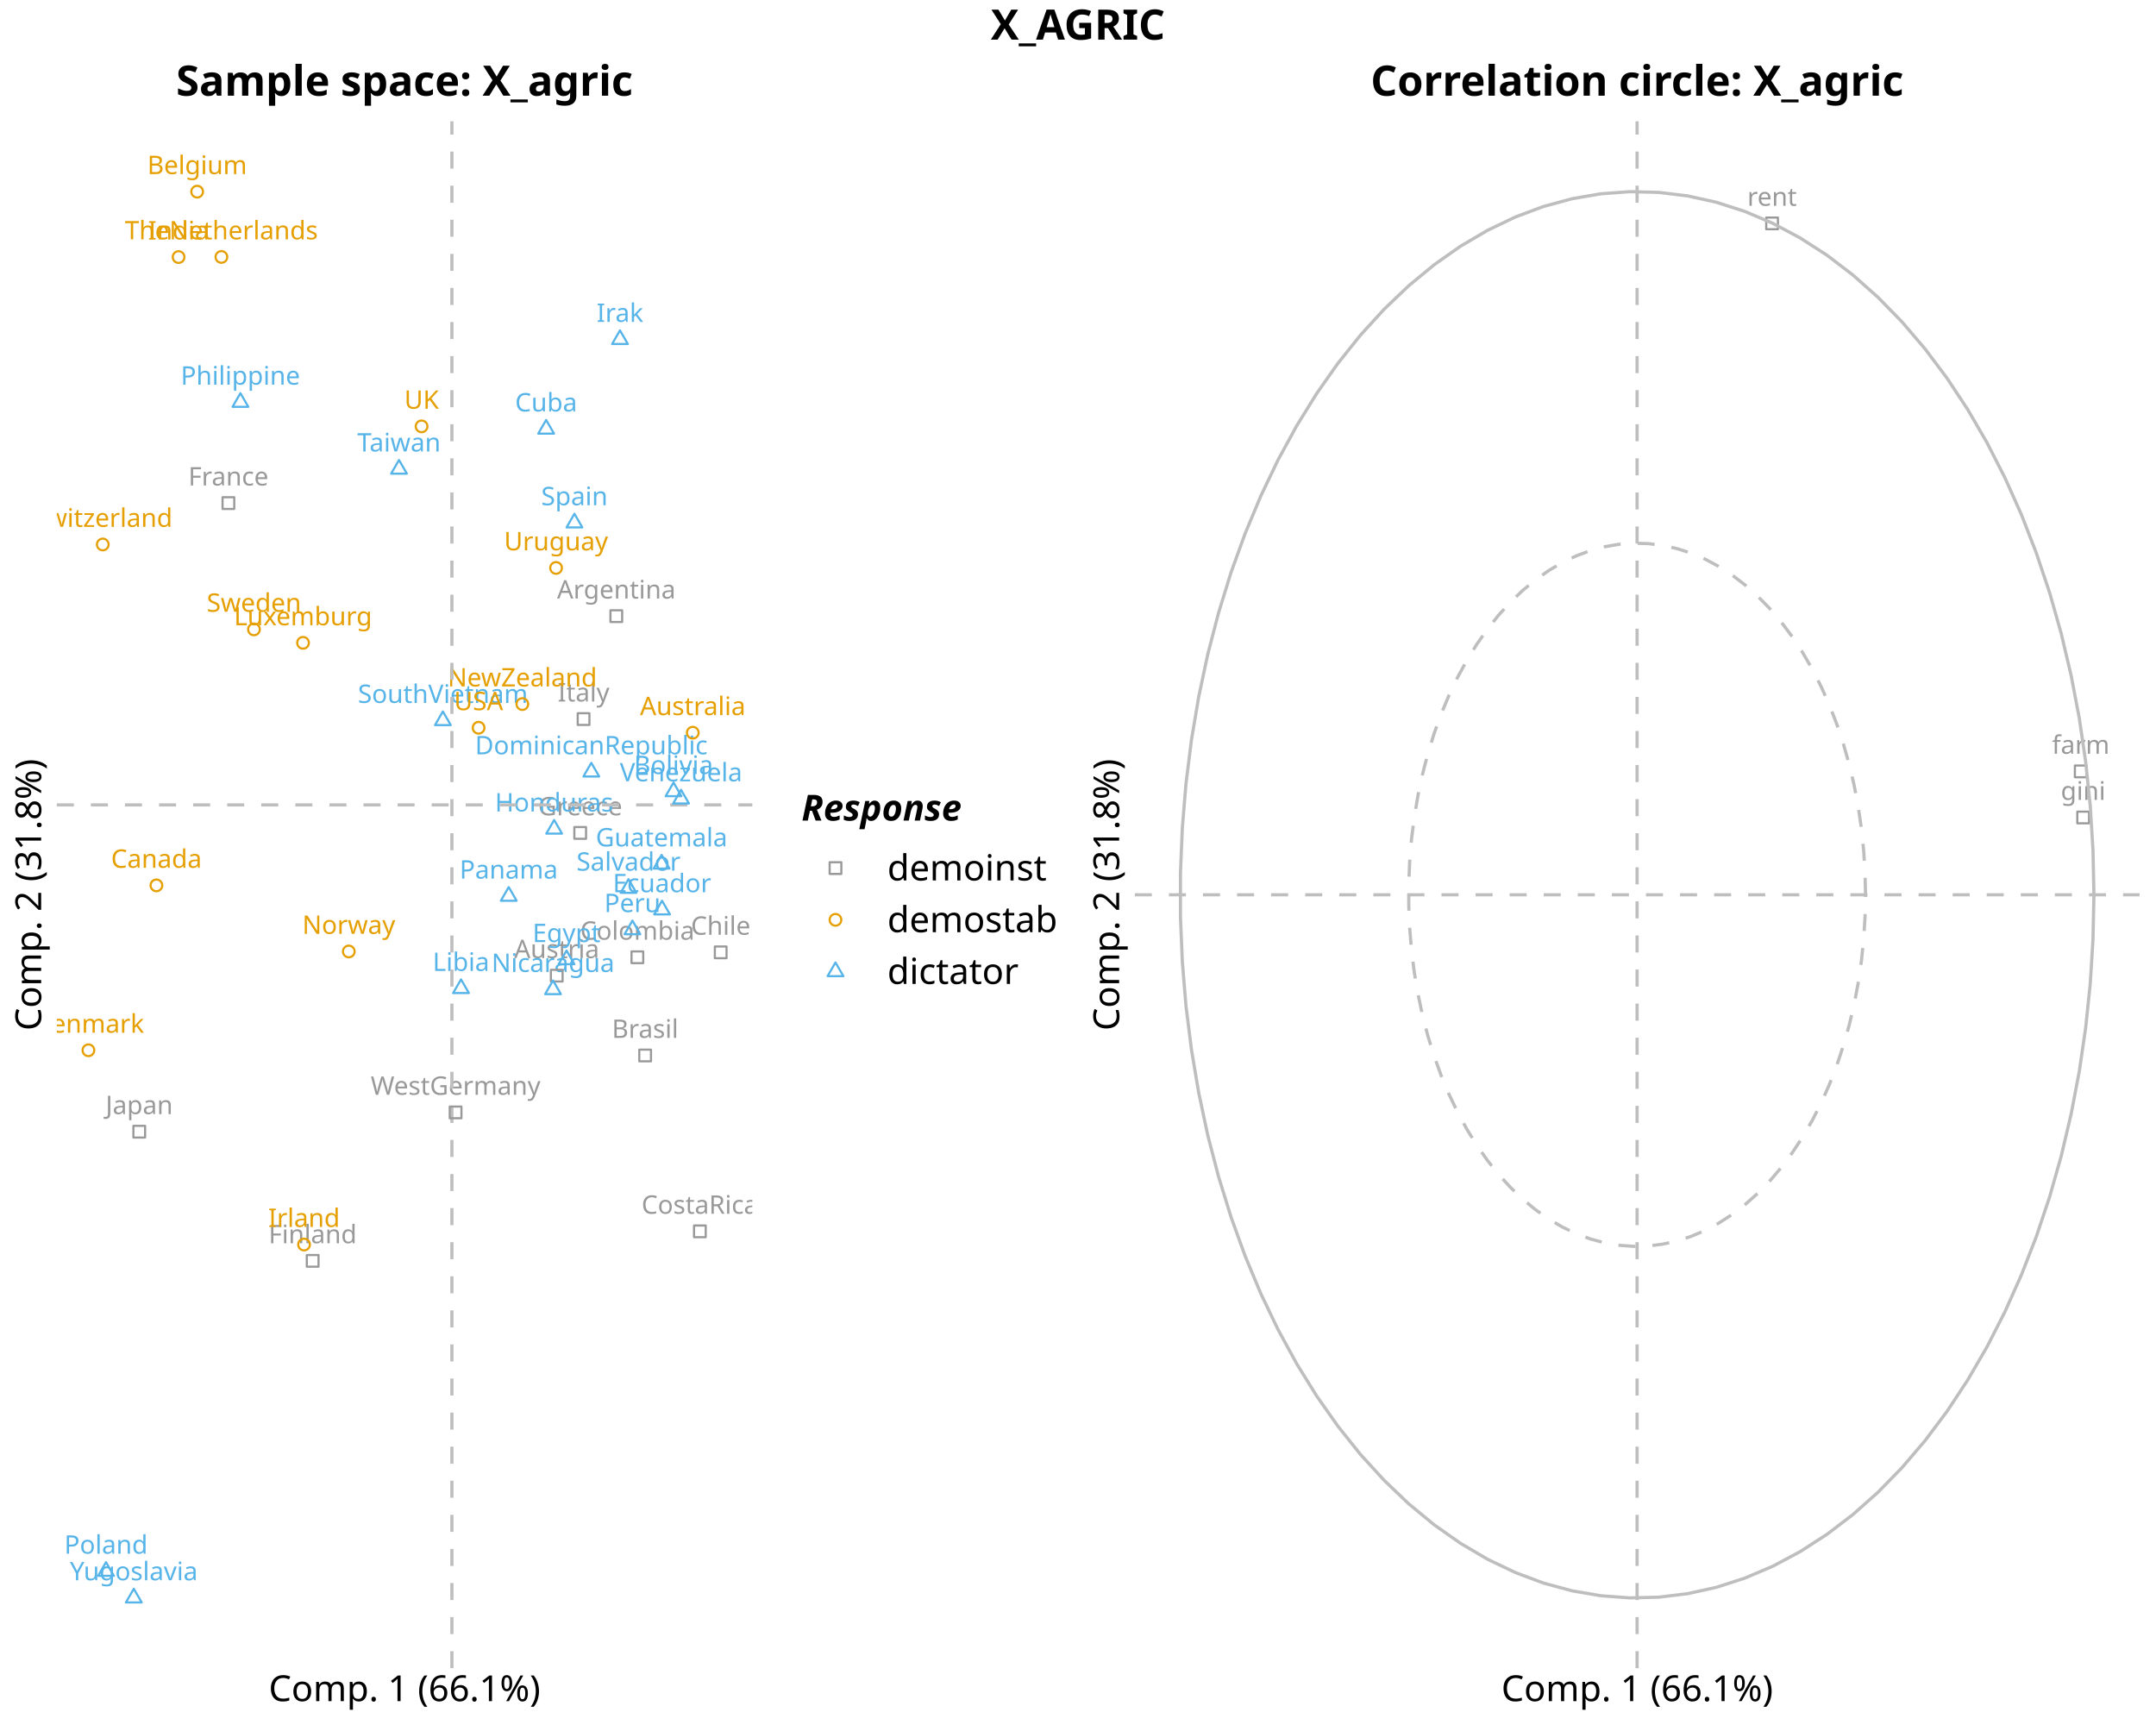
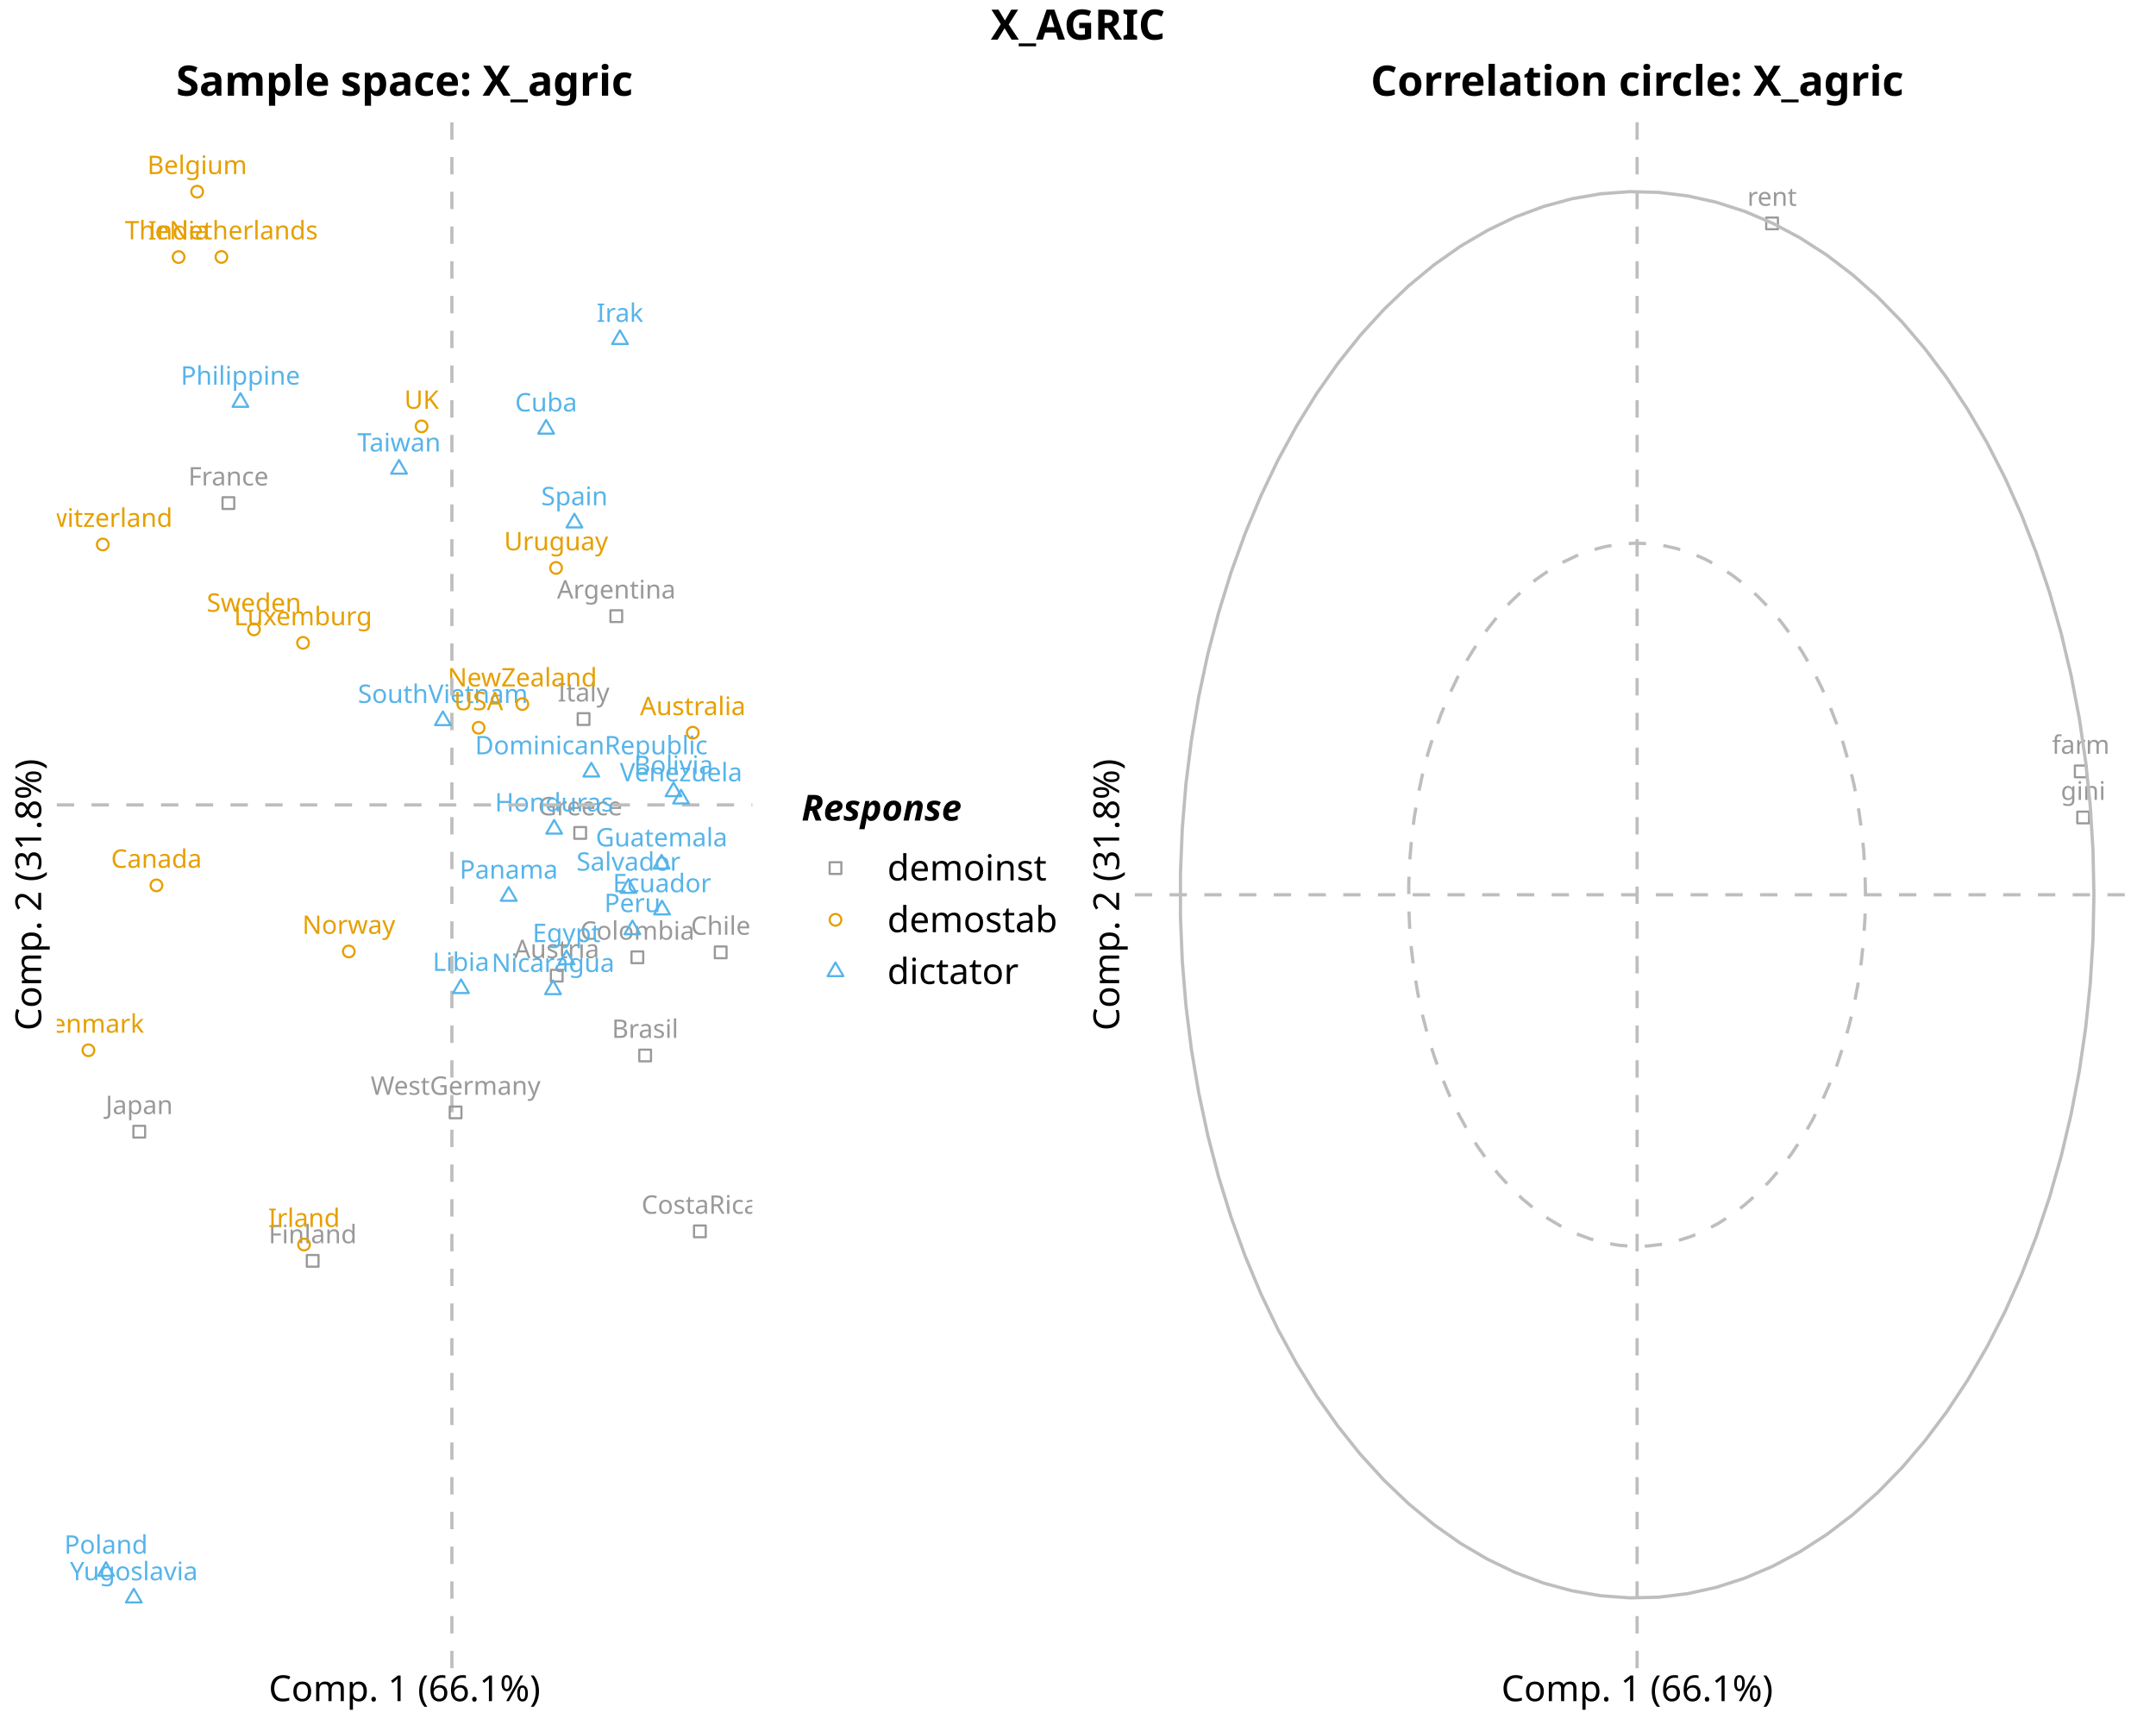
<svg xmlns="http://www.w3.org/2000/svg" class="svglite" data-engine-version="2.0" width="720.00pt" height="576.00pt" viewBox="0 0 720.00 576.00">
  <defs>
    <style type="text/css">
    .svglite line, .svglite polyline, .svglite polygon, .svglite path, .svglite rect, .svglite circle {
      fill: none;
      stroke: #000000;
      stroke-linecap: round;
      stroke-linejoin: round;
      stroke-miterlimit: 10.00;
    }
  </style>
  </defs>
  <rect width="100%" height="100%" style="stroke: none; fill: #FFFFFF;" />
  <defs>
    <clipPath id="cpMC4wMHw3MjAuMDB8MC4wMHw1NzYuMDA=">
      <rect x="0.00" y="0.00" width="720.00" height="576.00" />
    </clipPath>
  </defs>
  <g clip-path="url(#cpMC4wMHw3MjAuMDB8MC4wMHw1NzYuMDA=)">
</g>
  <defs>
    <clipPath id="cpMC4wMHwzNjAuMDB8MTYuODN8NTc2LjAw">
      <rect x="0.00" y="16.83" width="360.00" height="559.17" />
    </clipPath>
  </defs>
  <g clip-path="url(#cpMC4wMHwzNjAuMDB8MTYuODN8NTc2LjAw)">
    <rect x="0.00" y="16.83" width="360.00" height="559.17" style="stroke-width: 1.07; stroke: #FFFFFF; fill: #FFFFFF;" />
  </g>
  <g clip-path="url(#cpMC4wMHw3MjAuMDB8MC4wMHw1NzYuMDA=)">
</g>
  <defs>
    <clipPath id="cpMTguOTd8MjUxLjI0fDQwLjUyfDU1Ny4wMw==">
      <rect x="18.97" y="40.52" width="232.27" height="516.51" />
    </clipPath>
  </defs>
  <g clip-path="url(#cpMTguOTd8MjUxLjI0fDQwLjUyfDU1Ny4wMw==)">
    <rect x="18.97" y="40.52" width="232.27" height="516.51" style="stroke-width: 1.07; stroke: none; fill: #FFFFFF;" />
    <text x="205.82" y="199.86" text-anchor="middle" style="font-size: 8.54px; fill: #999999; font-family: sans;" textLength="36.54px" lengthAdjust="spacingAndGlyphs">Argentina</text>
    <text x="231.35" y="238.79" text-anchor="middle" style="font-size: 8.54px; fill: #E69F00; font-family: sans;" textLength="33.21px" lengthAdjust="spacingAndGlyphs">Australia</text>
    <text x="185.92" y="319.91" text-anchor="middle" style="font-size: 8.54px; fill: #999999; font-family: sans;" textLength="26.57px" lengthAdjust="spacingAndGlyphs">Austria</text>
    <text x="65.84" y="58.13" text-anchor="middle" style="font-size: 8.54px; fill: #E69F00; font-family: sans;" textLength="30.84px" lengthAdjust="spacingAndGlyphs">Belgium</text>
    <text x="224.93" y="258.47" text-anchor="middle" style="font-size: 8.54px; fill: #56B4E9; font-family: sans;" textLength="25.15px" lengthAdjust="spacingAndGlyphs">Bolivia</text>
    <text x="215.44" y="346.56" text-anchor="middle" style="font-size: 8.54px; fill: #999999; font-family: sans;" textLength="21.35px" lengthAdjust="spacingAndGlyphs">Brasil</text>
    <text x="52.24" y="289.77" text-anchor="middle" style="font-size: 8.54px; fill: #E69F00; font-family: sans;" textLength="29.90px" lengthAdjust="spacingAndGlyphs">Canada</text>
    <text x="240.68" y="312.13" text-anchor="middle" style="font-size: 8.54px; fill: #999999; font-family: sans;" textLength="19.45px" lengthAdjust="spacingAndGlyphs">Chile</text>
    <text x="212.85" y="313.78" text-anchor="middle" style="font-size: 8.54px; fill: #999999; font-family: sans;" textLength="36.06px" lengthAdjust="spacingAndGlyphs">Colombia</text>
    <text x="233.72" y="405.29" text-anchor="middle" style="font-size: 8.54px; fill: #999999; font-family: sans;" textLength="39.38px" lengthAdjust="spacingAndGlyphs">CostaRica</text>
    <text x="182.38" y="137.39" text-anchor="middle" style="font-size: 8.54px; fill: #56B4E9; font-family: sans;" textLength="20.41px" lengthAdjust="spacingAndGlyphs">Cuba</text>
    <text x="29.53" y="344.83" text-anchor="middle" style="font-size: 8.54px; fill: #E69F00; font-family: sans;" textLength="34.64px" lengthAdjust="spacingAndGlyphs">Denmark</text>
    <text x="197.47" y="251.88" text-anchor="middle" style="font-size: 8.54px; fill: #56B4E9; font-family: sans;" textLength="73.55px" lengthAdjust="spacingAndGlyphs">DominicanRepublic</text>
    <text x="221.09" y="297.92" text-anchor="middle" style="font-size: 8.54px; fill: #56B4E9; font-family: sans;" textLength="31.80px" lengthAdjust="spacingAndGlyphs">Ecuador</text>
    <text x="189.19" y="314.57" text-anchor="middle" style="font-size: 8.54px; fill: #56B4E9; font-family: sans;" textLength="21.83px" lengthAdjust="spacingAndGlyphs">Egypt</text>
    <text x="209.89" y="290.73" text-anchor="middle" style="font-size: 8.54px; fill: #56B4E9; font-family: sans;" textLength="33.69px" lengthAdjust="spacingAndGlyphs">Salvador</text>
    <text x="104.42" y="415.14" text-anchor="middle" style="font-size: 8.54px; fill: #999999; font-family: sans;" textLength="27.99px" lengthAdjust="spacingAndGlyphs">Finland</text>
    <text x="76.28" y="162.11" text-anchor="middle" style="font-size: 8.54px; fill: #999999; font-family: sans;" textLength="26.57px" lengthAdjust="spacingAndGlyphs">France</text>
    <text x="220.94" y="282.63" text-anchor="middle" style="font-size: 8.54px; fill: #56B4E9; font-family: sans;" textLength="41.76px" lengthAdjust="spacingAndGlyphs">Guatemala</text>
    <text x="193.76" y="272.25" text-anchor="middle" style="font-size: 8.54px; fill: #999999; font-family: sans;" textLength="28.00px" lengthAdjust="spacingAndGlyphs">Greece</text>
    <text x="185.06" y="270.96" text-anchor="middle" style="font-size: 8.54px; fill: #56B4E9; font-family: sans;" textLength="37.02px" lengthAdjust="spacingAndGlyphs">Honduras</text>
    <text x="59.64" y="79.97" text-anchor="middle" style="font-size: 8.54px; fill: #E69F00; font-family: sans;" textLength="18.51px" lengthAdjust="spacingAndGlyphs">India</text>
    <text x="207.04" y="107.48" text-anchor="middle" style="font-size: 8.54px; fill: #56B4E9; font-family: sans;" textLength="14.23px" lengthAdjust="spacingAndGlyphs">Irak</text>
    <text x="101.54" y="409.69" text-anchor="middle" style="font-size: 8.54px; fill: #E69F00; font-family: sans;" textLength="21.35px" lengthAdjust="spacingAndGlyphs">Irland</text>
    <text x="194.88" y="234.23" text-anchor="middle" style="font-size: 8.54px; fill: #999999; font-family: sans;" textLength="15.66px" lengthAdjust="spacingAndGlyphs">Italy</text>
    <text x="46.50" y="372.01" text-anchor="middle" style="font-size: 8.54px; fill: #999999; font-family: sans;" textLength="23.26px" lengthAdjust="spacingAndGlyphs">Japan</text>
    <text x="153.96" y="324.21" text-anchor="middle" style="font-size: 8.54px; fill: #56B4E9; font-family: sans;" textLength="18.03px" lengthAdjust="spacingAndGlyphs">Libia</text>
    <text x="101.20" y="208.78" text-anchor="middle" style="font-size: 8.54px; fill: #E69F00; font-family: sans;" textLength="42.71px" lengthAdjust="spacingAndGlyphs">Luxemburg</text>
    <text x="73.94" y="79.93" text-anchor="middle" style="font-size: 8.54px; fill: #E69F00; font-family: sans;" textLength="60.74px" lengthAdjust="spacingAndGlyphs">TheNetherlands</text>
    <text x="174.44" y="229.22" text-anchor="middle" style="font-size: 8.54px; fill: #E69F00; font-family: sans;" textLength="47.93px" lengthAdjust="spacingAndGlyphs">NewZealand</text>
    <text x="184.68" y="324.55" text-anchor="middle" style="font-size: 8.54px; fill: #56B4E9; font-family: sans;" textLength="38.91px" lengthAdjust="spacingAndGlyphs">Nicaragua</text>
    <text x="116.48" y="311.83" text-anchor="middle" style="font-size: 8.54px; fill: #E69F00; font-family: sans;" textLength="28.94px" lengthAdjust="spacingAndGlyphs">Norway</text>
    <text x="169.89" y="293.38" text-anchor="middle" style="font-size: 8.54px; fill: #56B4E9; font-family: sans;" textLength="31.80px" lengthAdjust="spacingAndGlyphs">Panama</text>
    <text x="211.20" y="304.56" text-anchor="middle" style="font-size: 8.54px; fill: #56B4E9; font-family: sans;" textLength="18.03px" lengthAdjust="spacingAndGlyphs">Peru</text>
    <text x="80.29" y="128.44" text-anchor="middle" style="font-size: 8.54px; fill: #56B4E9; font-family: sans;" textLength="37.01px" lengthAdjust="spacingAndGlyphs">Philippine</text>
    <text x="35.40" y="518.80" text-anchor="middle" style="font-size: 8.54px; fill: #56B4E9; font-family: sans;" textLength="26.58px" lengthAdjust="spacingAndGlyphs">Poland</text>
    <text x="147.90" y="234.72" text-anchor="middle" style="font-size: 8.54px; fill: #56B4E9; font-family: sans;" textLength="53.63px" lengthAdjust="spacingAndGlyphs">SouthVietnam</text>
    <text x="191.83" y="168.71" text-anchor="middle" style="font-size: 8.54px; fill: #56B4E9; font-family: sans;" textLength="21.83px" lengthAdjust="spacingAndGlyphs">Spain</text>
    <text x="84.81" y="204.28" text-anchor="middle" style="font-size: 8.54px; fill: #E69F00; font-family: sans;" textLength="30.85px" lengthAdjust="spacingAndGlyphs">Sweden</text>
    <text x="34.32" y="175.93" text-anchor="middle" style="font-size: 8.54px; fill: #E69F00; font-family: sans;" textLength="44.13px" lengthAdjust="spacingAndGlyphs">Switzerland</text>
    <text x="133.25" y="150.76" text-anchor="middle" style="font-size: 8.54px; fill: #56B4E9; font-family: sans;" textLength="27.52px" lengthAdjust="spacingAndGlyphs">Taiwan</text>
    <text x="140.79" y="136.49" text-anchor="middle" style="font-size: 8.54px; fill: #E69F00; font-family: sans;" textLength="11.86px" lengthAdjust="spacingAndGlyphs">UK</text>
    <text x="159.83" y="237.14" text-anchor="middle" style="font-size: 8.54px; fill: #E69F00; font-family: sans;" textLength="17.56px" lengthAdjust="spacingAndGlyphs">USA</text>
    <text x="185.70" y="183.76" text-anchor="middle" style="font-size: 8.54px; fill: #E69F00; font-family: sans;" textLength="32.27px" lengthAdjust="spacingAndGlyphs">Uruguay</text>
    <text x="227.44" y="260.90" text-anchor="middle" style="font-size: 8.54px; fill: #56B4E9; font-family: sans;" textLength="40.35px" lengthAdjust="spacingAndGlyphs">Venezuela</text>
    <text x="152.15" y="365.57" text-anchor="middle" style="font-size: 8.54px; fill: #999999; font-family: sans;" textLength="54.56px" lengthAdjust="spacingAndGlyphs">WestGermany</text>
    <text x="44.68" y="527.68" text-anchor="middle" style="font-size: 8.54px; fill: #56B4E9; font-family: sans;" textLength="41.77px" lengthAdjust="spacingAndGlyphs">Yugoslavia</text>
-     <line x1="150.91" y1="557.03" x2="150.91" y2="40.52" style="stroke-width: 1.07; stroke: #BEBEBE; stroke-dasharray: 5.69,5.69; stroke-linecap: butt;" />
-     <line x1="18.97" y1="268.77" x2="251.24" y2="268.77" style="stroke-width: 1.07; stroke: #BEBEBE; stroke-dasharray: 5.69,5.69; stroke-linecap: butt;" />
+     <line x1="150.91" y1="557.03" x2="150.91" y2="40.52" style="stroke-width: 1.09; stroke: #BEBEBE; stroke-dasharray: 5.80,5.80; stroke-linecap: butt;" />
+     <line x1="18.97" y1="268.77" x2="251.24" y2="268.77" style="stroke-width: 1.09; stroke: #BEBEBE; stroke-dasharray: 5.80,5.80; stroke-linecap: butt;" />
    <rect x="203.86" y="203.78" width="3.91" height="3.91" style="stroke-width: 0.71; stroke: #999999;" />
    <circle cx="231.35" cy="244.66" r="1.95" style="stroke-width: 0.71; stroke: #E69F00;" />
    <rect x="183.97" y="323.83" width="3.91" height="3.91" style="stroke-width: 0.71; stroke: #999999;" />
    <circle cx="65.84" cy="64.00" r="1.95" style="stroke-width: 0.71; stroke: #E69F00;" />
    <polygon points="224.93,261.30 227.56,265.86 222.29,265.86 " style="stroke-width: 0.71; stroke: #56B4E9; fill: none;" />
    <rect x="213.49" y="350.48" width="3.91" height="3.91" style="stroke-width: 0.71; stroke: #999999;" />
    <circle cx="52.24" cy="295.64" r="1.95" style="stroke-width: 0.71; stroke: #E69F00;" />
    <rect x="238.72" y="316.05" width="3.91" height="3.91" style="stroke-width: 0.71; stroke: #999999;" />
    <rect x="210.90" y="317.70" width="3.91" height="3.91" style="stroke-width: 0.71; stroke: #999999;" />
    <rect x="231.77" y="409.21" width="3.91" height="3.91" style="stroke-width: 0.71; stroke: #999999;" />
    <polygon points="182.38,140.23 185.02,144.79 179.75,144.79 " style="stroke-width: 0.71; stroke: #56B4E9; fill: none;" />
    <circle cx="29.53" cy="350.70" r="1.95" style="stroke-width: 0.71; stroke: #E69F00;" />
    <polygon points="197.47,254.72 200.10,259.28 194.84,259.28 " style="stroke-width: 0.71; stroke: #56B4E9; fill: none;" />
    <polygon points="221.09,300.76 223.72,305.32 218.46,305.32 " style="stroke-width: 0.71; stroke: #56B4E9; fill: none;" />
    <polygon points="189.19,317.40 191.82,321.96 186.55,321.96 " style="stroke-width: 0.71; stroke: #56B4E9; fill: none;" />
    <polygon points="209.89,293.56 212.52,298.12 207.26,298.12 " style="stroke-width: 0.71; stroke: #56B4E9; fill: none;" />
    <rect x="102.46" y="419.06" width="3.91" height="3.91" style="stroke-width: 0.71; stroke: #999999;" />
    <rect x="74.32" y="166.03" width="3.91" height="3.91" style="stroke-width: 0.71; stroke: #999999;" />
    <polygon points="220.94,285.46 223.58,290.02 218.31,290.02 " style="stroke-width: 0.71; stroke: #56B4E9; fill: none;" />
    <rect x="191.80" y="276.17" width="3.91" height="3.91" style="stroke-width: 0.71; stroke: #999999;" />
    <polygon points="185.06,273.80 187.69,278.36 182.43,278.36 " style="stroke-width: 0.71; stroke: #56B4E9; fill: none;" />
    <circle cx="59.64" cy="85.84" r="1.95" style="stroke-width: 0.71; stroke: #E69F00;" />
    <polygon points="207.04,110.31 209.67,114.87 204.41,114.87 " style="stroke-width: 0.71; stroke: #56B4E9; fill: none;" />
    <circle cx="101.54" cy="415.57" r="1.95" style="stroke-width: 0.71; stroke: #E69F00;" />
    <rect x="192.93" y="238.15" width="3.91" height="3.91" style="stroke-width: 0.71; stroke: #999999;" />
    <rect x="44.55" y="375.93" width="3.91" height="3.91" style="stroke-width: 0.71; stroke: #999999;" />
    <polygon points="153.96,327.04 156.59,331.60 151.32,331.60 " style="stroke-width: 0.71; stroke: #56B4E9; fill: none;" />
    <circle cx="101.20" cy="214.65" r="1.95" style="stroke-width: 0.71; stroke: #E69F00;" />
    <circle cx="73.94" cy="85.80" r="1.95" style="stroke-width: 0.71; stroke: #E69F00;" />
    <circle cx="174.44" cy="235.10" r="1.95" style="stroke-width: 0.71; stroke: #E69F00;" />
    <polygon points="184.68,327.39 187.31,331.95 182.05,331.95 " style="stroke-width: 0.71; stroke: #56B4E9; fill: none;" />
    <circle cx="116.48" cy="317.71" r="1.95" style="stroke-width: 0.71; stroke: #E69F00;" />
    <polygon points="169.89,296.21 172.53,300.77 167.26,300.77 " style="stroke-width: 0.71; stroke: #56B4E9; fill: none;" />
    <polygon points="211.20,307.40 213.83,311.96 208.57,311.96 " style="stroke-width: 0.71; stroke: #56B4E9; fill: none;" />
    <polygon points="80.29,131.28 82.92,135.84 77.66,135.84 " style="stroke-width: 0.71; stroke: #56B4E9; fill: none;" />
    <polygon points="35.40,521.63 38.03,526.19 32.76,526.19 " style="stroke-width: 0.71; stroke: #56B4E9; fill: none;" />
    <polygon points="147.90,237.56 150.53,242.12 145.27,242.12 " style="stroke-width: 0.71; stroke: #56B4E9; fill: none;" />
    <polygon points="191.83,171.55 194.46,176.11 189.20,176.11 " style="stroke-width: 0.71; stroke: #56B4E9; fill: none;" />
    <circle cx="84.81" cy="210.16" r="1.95" style="stroke-width: 0.71; stroke: #E69F00;" />
    <circle cx="34.32" cy="181.81" r="1.95" style="stroke-width: 0.71; stroke: #E69F00;" />
    <polygon points="133.25,153.60 135.88,158.16 130.62,158.16 " style="stroke-width: 0.71; stroke: #56B4E9; fill: none;" />
    <circle cx="140.79" cy="142.37" r="1.95" style="stroke-width: 0.71; stroke: #E69F00;" />
    <circle cx="159.83" cy="243.01" r="1.95" style="stroke-width: 0.71; stroke: #E69F00;" />
    <circle cx="185.70" cy="189.64" r="1.95" style="stroke-width: 0.71; stroke: #E69F00;" />
    <polygon points="227.44,263.73 230.07,268.29 224.81,268.29 " style="stroke-width: 0.71; stroke: #56B4E9; fill: none;" />
    <rect x="150.19" y="369.49" width="3.91" height="3.91" style="stroke-width: 0.71; stroke: #999999;" />
    <polygon points="44.68,530.51 47.32,535.07 42.05,535.07 " style="stroke-width: 0.71; stroke: #56B4E9; fill: none;" />
  </g>
  <g clip-path="url(#cpMC4wMHw3MjAuMDB8MC4wMHw1NzYuMDA=)">
    <text x="135.10" y="568.03" text-anchor="middle" style="font-size: 12.00px; font-family: sans;" textLength="90.71px" lengthAdjust="spacingAndGlyphs">Comp. 1 (66.1%)</text>
    <text transform="translate(13.74,298.78) rotate(-90)" text-anchor="middle" style="font-size: 12.00px; font-family: sans;" textLength="90.71px" lengthAdjust="spacingAndGlyphs">Comp. 2 (31.8%)</text>
    <rect x="262.20" y="259.01" width="92.32" height="79.53" style="stroke-width: 1.07; stroke: none; fill: #FFFFFF;" />
    <text x="267.68" y="274.00" style="font-size: 12.00px; font-weight: bold; font-style: italic; font-family: sans;" textLength="54.05px" lengthAdjust="spacingAndGlyphs">Response</text>
    <rect x="277.06" y="287.91" width="3.91" height="3.91" style="stroke-width: 0.71; stroke: #999999;" />
    <circle cx="279.01" cy="307.14" r="1.95" style="stroke-width: 0.71; stroke: #E69F00;" />
    <polygon points="279.01,321.38 281.65,325.94 276.38,325.94 " style="stroke-width: 0.71; stroke: #56B4E9; fill: none;" />
    <text x="296.33" y="293.99" style="font-size: 12.00px; font-family: sans;" textLength="48.70px" lengthAdjust="spacingAndGlyphs">demoinst</text>
    <text x="296.33" y="311.27" style="font-size: 12.00px; font-family: sans;" textLength="52.71px" lengthAdjust="spacingAndGlyphs">demostab</text>
    <text x="296.33" y="328.55" style="font-size: 12.00px; font-family: sans;" textLength="39.36px" lengthAdjust="spacingAndGlyphs">dictator</text>
    <text x="135.10" y="31.95" text-anchor="middle" style="font-size: 14.00px; font-weight: bold; font-family: sans;" textLength="143.99px" lengthAdjust="spacingAndGlyphs">Sample space: X_agric</text>
  </g>
  <defs>
    <clipPath id="cpMzYwLjAwfDcyMC4wMHwxNi44M3w1NzYuMDA=">
      <rect x="360.00" y="16.83" width="360.00" height="559.17" />
    </clipPath>
  </defs>
  <g clip-path="url(#cpMzYwLjAwfDcyMC4wMHwxNi44M3w1NzYuMDA=)">
    <rect x="360.00" y="16.83" width="360.00" height="559.17" style="stroke-width: 1.07; stroke: #FFFFFF; fill: #FFFFFF;" />
  </g>
  <g clip-path="url(#cpMC4wMHw3MjAuMDB8MC4wMHw1NzYuMDA=)">
</g>
  <defs>
    <clipPath id="cpMzc4Ljk3fDcxNC41Mnw0MC41Mnw1NTcuMDM=">
      <rect x="378.97" y="40.52" width="335.55" height="516.51" />
    </clipPath>
  </defs>
  <g clip-path="url(#cpMzc4Ljk3fDcxNC41Mnw0MC41Mnw1NTcuMDM=)">
    <rect x="378.97" y="40.52" width="335.55" height="516.51" style="stroke-width: 1.07; stroke: none; fill: #FFFFFF;" />
    <text x="695.68" y="267.09" text-anchor="middle" style="font-size: 8.54px; fill: #999999; font-family: sans;" textLength="13.29px" lengthAdjust="spacingAndGlyphs">gini</text>
    <text x="694.87" y="251.70" text-anchor="middle" style="font-size: 8.54px; fill: #999999; font-family: sans;" textLength="17.08px" lengthAdjust="spacingAndGlyphs">farm</text>
    <text x="591.79" y="68.72" text-anchor="middle" style="font-size: 8.54px; fill: #999999; font-family: sans;" textLength="14.71px" lengthAdjust="spacingAndGlyphs">rent</text>
-     <line x1="546.71" y1="557.03" x2="546.71" y2="40.52" style="stroke-width: 1.07; stroke: #BEBEBE; stroke-dasharray: 5.69,5.69; stroke-linecap: butt;" />
-     <line x1="378.97" y1="298.78" x2="714.52" y2="298.78" style="stroke-width: 1.07; stroke: #BEBEBE; stroke-dasharray: 5.69,5.69; stroke-linecap: butt;" />
+     <line x1="546.71" y1="557.03" x2="546.71" y2="40.52" style="stroke-width: 1.09; stroke: #BEBEBE; stroke-dasharray: 5.80,5.80; stroke-linecap: butt;" />
+     <line x1="378.97" y1="298.78" x2="714.52" y2="298.78" style="stroke-width: 1.09; stroke: #BEBEBE; stroke-dasharray: 5.80,5.80; stroke-linecap: butt;" />
    <rect x="693.72" y="271.01" width="3.91" height="3.91" style="stroke-width: 0.71; stroke: #999999;" />
    <rect x="692.91" y="255.62" width="3.91" height="3.91" style="stroke-width: 0.71; stroke: #999999;" />
    <rect x="589.83" y="72.64" width="3.91" height="3.91" style="stroke-width: 0.71; stroke: #999999;" />
-     <polyline points="699.27,298.78 698.96,283.89 698.04,269.05 696.51,254.34 694.38,239.81 691.65,225.51 688.34,211.51 684.46,197.86 680.02,184.62 675.05,171.83 669.56,159.56 663.58,147.85 657.12,136.74 650.22,126.29 642.90,116.53 635.20,107.51 627.14,99.26 618.76,91.81 610.08,85.19 601.15,79.44 592.01,74.56 582.67,70.59 573.20,67.54 563.62,65.42 553.97,64.24 544.29,64.00 534.62,64.71 524.99,66.36 515.46,68.95 506.05,72.46 496.81,76.89 487.76,82.20 478.96,88.39 470.43,95.43 462.20,103.29 454.31,111.93 446.80,121.32 439.69,131.43 433.01,142.22 426.78,153.63 421.04,165.63 415.81,178.16 411.10,191.18 406.94,204.64 403.34,218.47 400.32,232.63 397.89,247.05 396.06,261.68 394.84,276.46 394.22,291.33 394.22,306.23 394.84,321.10 396.06,335.88 397.89,350.51 400.32,364.93 403.34,379.09 406.94,392.92 411.10,406.37 415.81,419.39 421.04,431.93 426.78,443.92 433.01,455.34 439.69,466.12 446.80,476.23 454.31,485.63 462.20,494.27 470.43,502.13 478.96,509.16 487.76,515.35 496.81,520.67 506.05,525.09 515.46,528.61 524.99,531.19 534.62,532.84 544.29,533.55 553.97,533.32 563.62,532.14 573.20,530.02 582.67,526.96 592.01,522.99 601.15,518.12 610.08,512.36 618.76,505.75 627.14,498.30 635.20,490.04 642.90,481.02 650.22,471.26 657.12,460.81 663.58,449.71 669.56,438.00 675.05,425.72 680.02,412.94 684.46,399.70 688.34,386.05 691.65,372.05 694.38,357.75 696.51,343.22 698.04,328.50 698.96,313.67 699.27,298.78 " style="stroke-width: 1.07; stroke: #BEBEBE; stroke-linecap: butt;" />
-     <polyline points="622.99,298.78 622.83,291.33 622.37,283.92 621.61,276.56 620.54,269.29 619.18,262.14 617.52,255.14 615.58,248.32 613.36,241.70 610.88,235.31 608.13,229.17 605.14,223.31 601.91,217.76 598.46,212.53 594.81,207.66 590.95,203.14 586.92,199.02 582.73,195.29 578.39,191.98 573.93,189.11 569.36,186.67 564.69,184.68 559.95,183.16 555.16,182.10 550.34,181.51 545.50,181.39 540.66,181.74 535.85,182.57 531.08,183.86 526.38,185.62 521.76,187.83 517.24,190.49 512.83,193.59 508.57,197.10 504.45,201.03 500.51,205.35 496.75,210.05 493.20,215.11 489.86,220.50 486.75,226.20 483.88,232.20 481.26,238.47 478.91,244.98 476.82,251.71 475.03,258.62 473.52,265.70 472.30,272.91 471.38,280.23 470.77,287.62 470.46,295.05 470.46,302.50 470.77,309.94 471.38,317.33 472.30,324.64 473.52,331.85 475.03,338.93 476.82,345.85 478.91,352.57 481.26,359.09 483.88,365.35 486.75,371.35 489.86,377.06 493.20,382.45 496.75,387.50 500.51,392.20 504.45,396.52 508.57,400.45 512.83,403.97 517.24,407.06 521.76,409.72 526.38,411.94 531.08,413.69 535.85,414.99 540.66,415.81 545.50,416.17 550.34,416.05 555.16,415.46 559.95,414.40 564.69,412.87 569.36,410.89 573.93,408.45 578.39,405.57 582.73,402.26 586.92,398.54 590.95,394.41 594.81,389.90 598.46,385.02 601.91,379.80 605.14,374.24 608.13,368.39 610.88,362.25 613.36,355.86 615.58,349.24 617.52,342.41 619.18,335.41 620.54,328.26 621.61,321.00 622.37,313.64 622.83,306.22 622.99,298.78 " style="stroke-width: 1.07; stroke: #BEBEBE; stroke-dasharray: 5.69,5.69; stroke-linecap: butt;" />
+     <polyline points="699.27,298.78 698.96,283.89 698.04,269.05 696.51,254.34 694.38,239.81 691.65,225.51 688.34,211.51 684.46,197.86 680.02,184.62 675.05,171.83 669.56,159.56 663.58,147.85 657.12,136.74 650.22,126.29 642.90,116.53 635.20,107.51 627.14,99.26 618.76,91.81 610.08,85.19 601.15,79.44 592.01,74.56 582.67,70.59 573.20,67.54 563.62,65.42 553.97,64.24 544.29,64.00 534.62,64.71 524.99,66.36 515.46,68.95 506.05,72.46 496.81,76.89 487.76,82.20 478.96,88.39 470.43,95.43 462.20,103.29 454.31,111.93 446.80,121.32 439.69,131.43 433.01,142.22 426.78,153.63 421.04,165.63 415.81,178.16 411.10,191.18 406.94,204.64 403.34,218.47 400.32,232.63 397.89,247.05 396.06,261.68 394.84,276.46 394.22,291.33 394.22,306.23 394.84,321.10 396.06,335.88 397.89,350.51 400.32,364.93 403.34,379.09 406.94,392.92 411.10,406.37 415.81,419.39 421.04,431.93 426.78,443.92 433.01,455.34 439.69,466.12 446.80,476.23 454.31,485.63 462.20,494.27 470.43,502.13 478.96,509.16 487.76,515.35 496.81,520.67 506.05,525.09 515.46,528.61 524.99,531.19 534.62,532.84 544.29,533.55 553.97,533.32 563.62,532.14 573.20,530.02 582.67,526.96 592.01,522.99 601.15,518.12 610.08,512.36 618.76,505.75 627.14,498.30 635.20,490.04 642.90,481.02 650.22,471.26 657.12,460.81 663.58,449.71 669.56,438.00 675.05,425.72 680.02,412.94 684.46,399.70 688.34,386.05 691.65,372.05 694.38,357.75 696.51,343.22 698.04,328.50 698.96,313.67 699.27,298.78 " style="stroke-width: 1.09; stroke: #BEBEBE; stroke-linecap: butt;" />
+     <polyline points="622.99,298.78 622.83,291.33 622.37,283.92 621.61,276.56 620.54,269.29 619.18,262.14 617.52,255.14 615.58,248.32 613.36,241.70 610.88,235.31 608.13,229.17 605.14,223.31 601.91,217.76 598.46,212.53 594.81,207.66 590.95,203.14 586.92,199.02 582.73,195.29 578.39,191.98 573.93,189.11 569.36,186.67 564.69,184.68 559.95,183.16 555.16,182.10 550.34,181.51 545.50,181.39 540.66,181.74 535.85,182.57 531.08,183.86 526.38,185.62 521.76,187.83 517.24,190.49 512.83,193.59 508.57,197.10 504.45,201.03 500.51,205.35 496.75,210.05 493.20,215.11 489.86,220.50 486.75,226.20 483.88,232.20 481.26,238.47 478.91,244.98 476.82,251.71 475.03,258.62 473.52,265.70 472.30,272.91 471.38,280.23 470.77,287.62 470.46,295.05 470.46,302.50 470.77,309.94 471.38,317.33 472.30,324.64 473.52,331.85 475.03,338.93 476.82,345.85 478.91,352.57 481.26,359.09 483.88,365.35 486.75,371.35 489.86,377.06 493.20,382.45 496.75,387.50 500.51,392.20 504.45,396.52 508.57,400.45 512.83,403.97 517.24,407.06 521.76,409.72 526.38,411.94 531.08,413.69 535.85,414.99 540.66,415.81 545.50,416.17 550.34,416.05 555.16,415.46 559.95,414.40 564.69,412.87 569.36,410.89 573.93,408.45 578.39,405.57 582.73,402.26 586.92,398.54 590.95,394.41 594.81,389.90 598.46,385.02 601.91,379.80 605.14,374.24 608.13,368.39 610.88,362.25 613.36,355.86 615.58,349.24 617.52,342.41 619.18,335.41 620.54,328.26 621.61,321.00 622.37,313.64 622.83,306.22 622.99,298.78 " style="stroke-width: 1.09; stroke: #BEBEBE; stroke-dasharray: 5.80,5.80; stroke-linecap: butt;" />
  </g>
  <g clip-path="url(#cpMC4wMHw3MjAuMDB8MC4wMHw1NzYuMDA=)">
    <text x="546.74" y="568.03" text-anchor="middle" style="font-size: 12.00px; font-family: sans;" textLength="90.71px" lengthAdjust="spacingAndGlyphs">Comp. 1 (66.1%)</text>
    <text transform="translate(373.74,298.78) rotate(-90)" text-anchor="middle" style="font-size: 12.00px; font-family: sans;" textLength="90.71px" lengthAdjust="spacingAndGlyphs">Comp. 2 (31.8%)</text>
    <text x="546.74" y="31.95" text-anchor="middle" style="font-size: 14.00px; font-weight: bold; font-family: sans;" textLength="160.30px" lengthAdjust="spacingAndGlyphs">Correlation circle: X_agric</text>
    <text x="360.00" y="13.23" text-anchor="middle" style="font-size: 14.00px; font-weight: bold; font-family: sans;" textLength="61.48px" lengthAdjust="spacingAndGlyphs">X_AGRIC</text>
  </g>
</svg>
